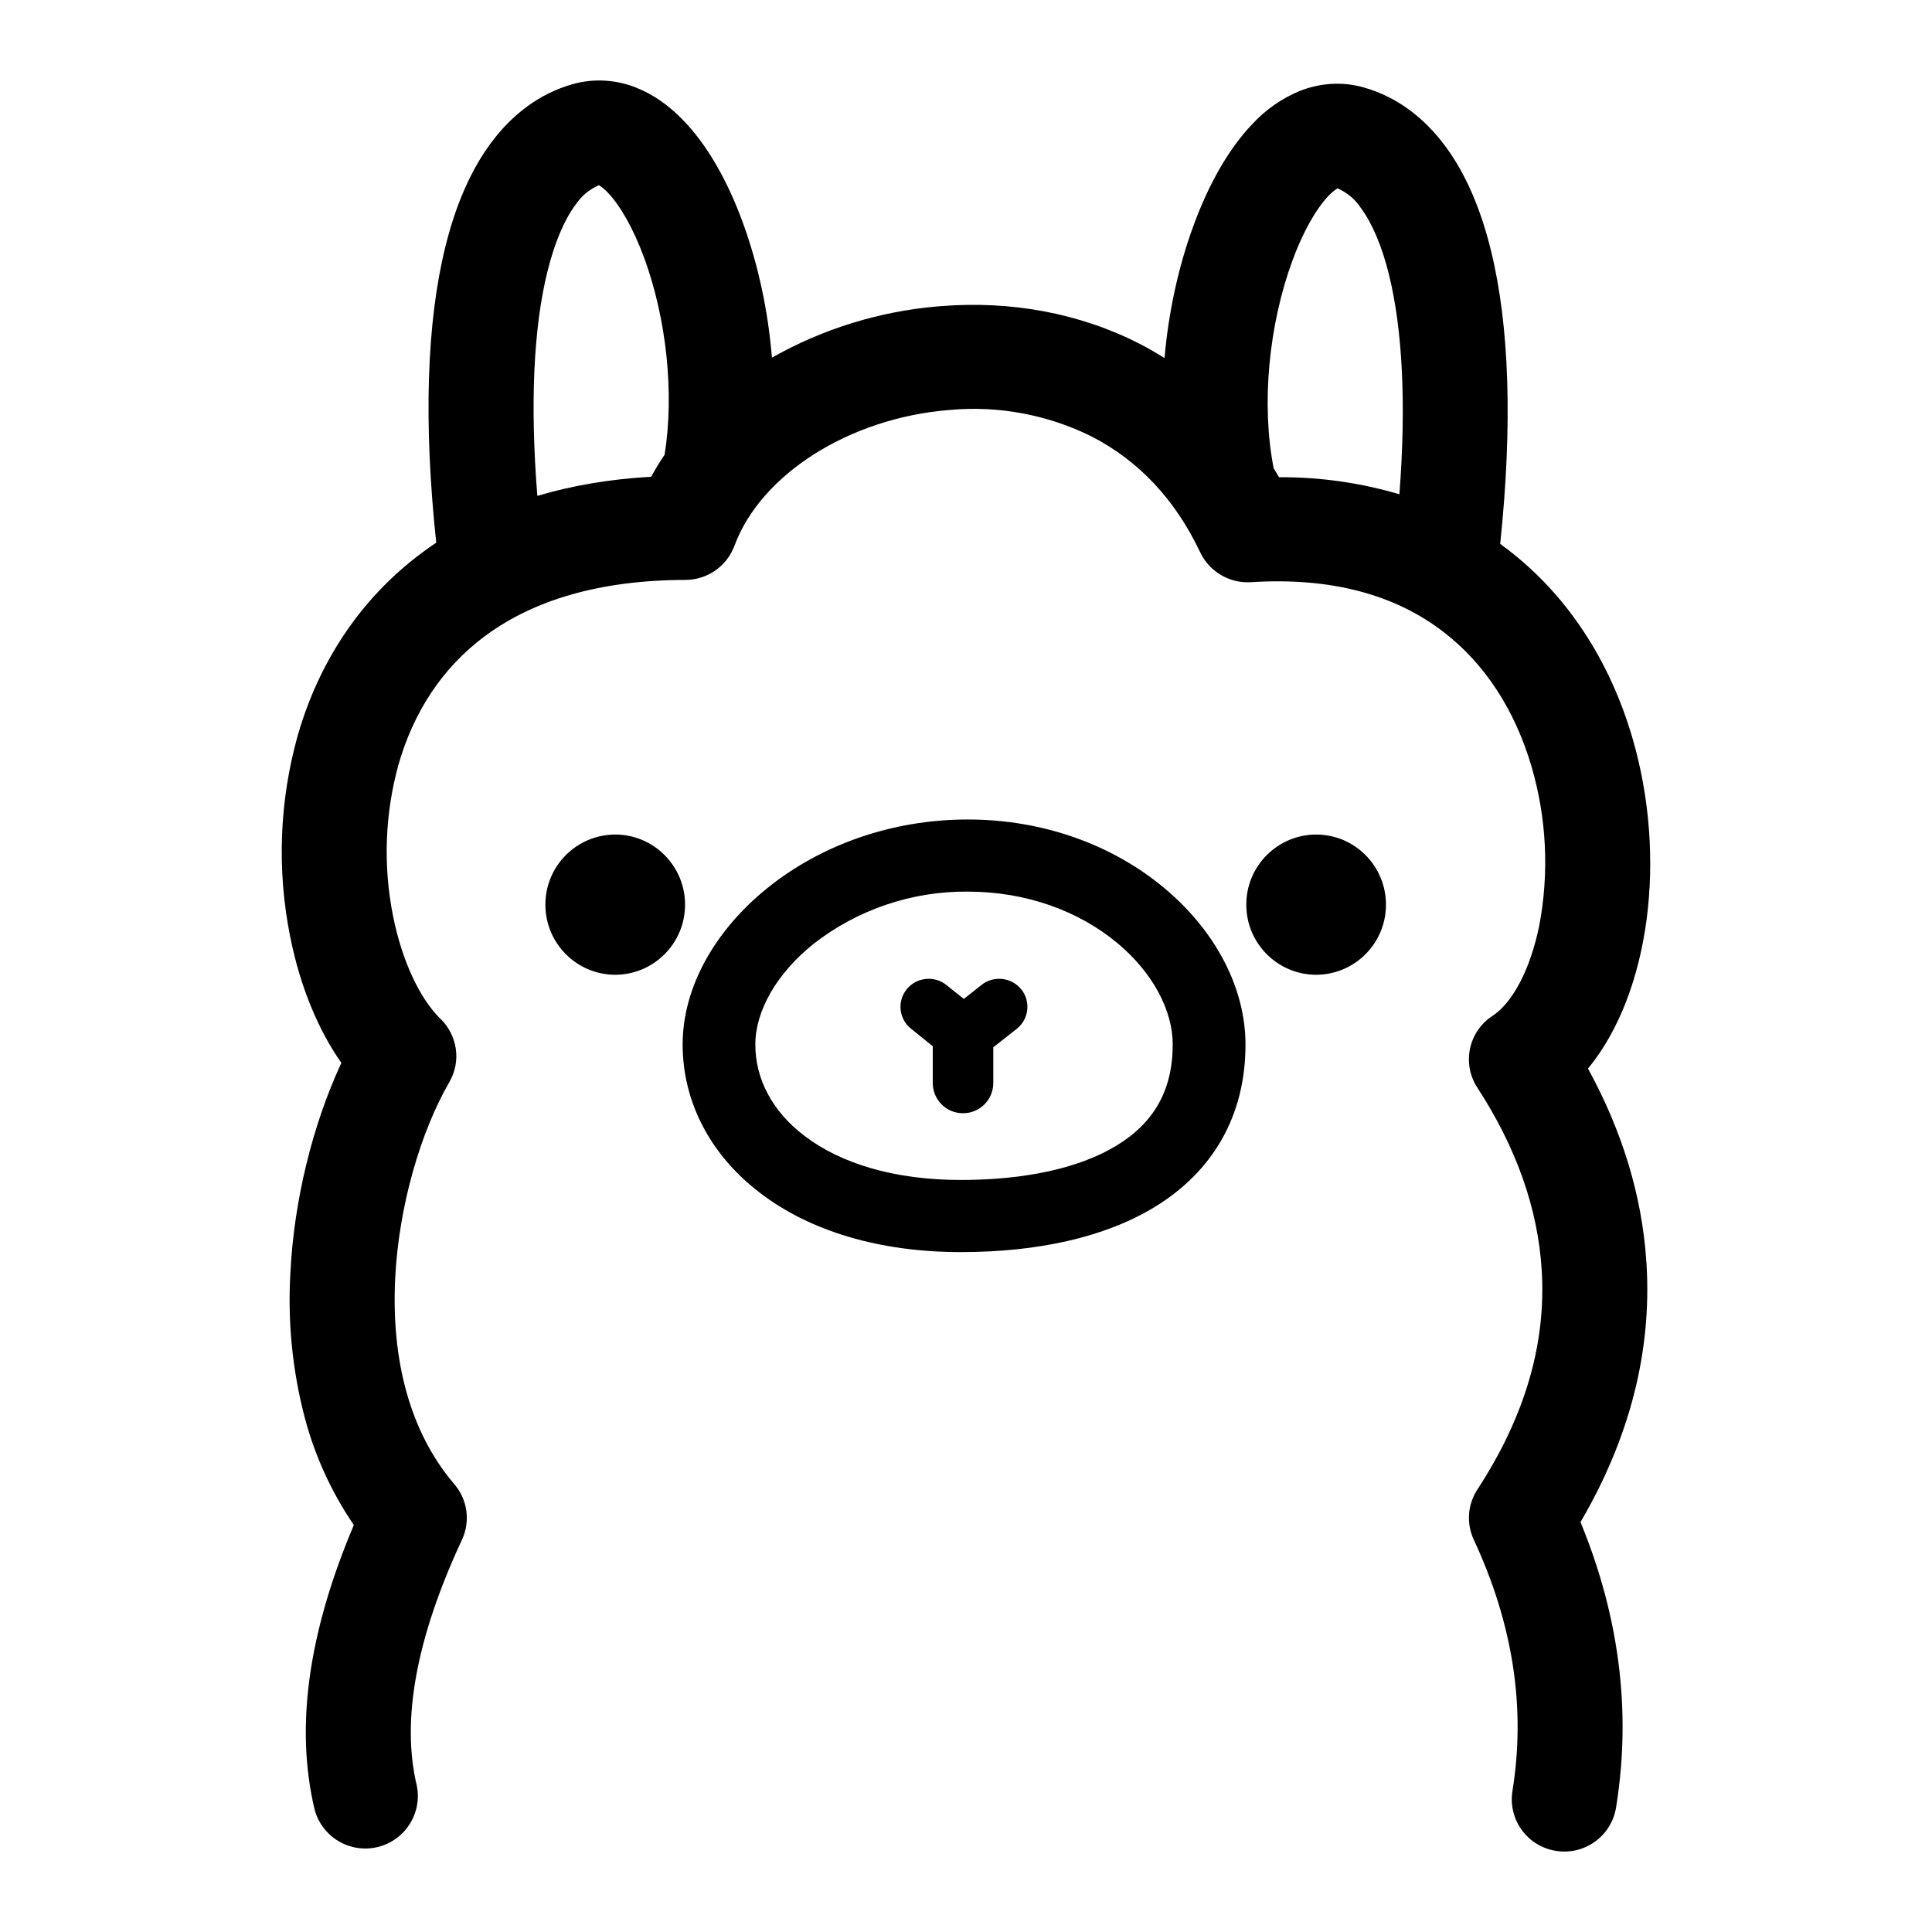
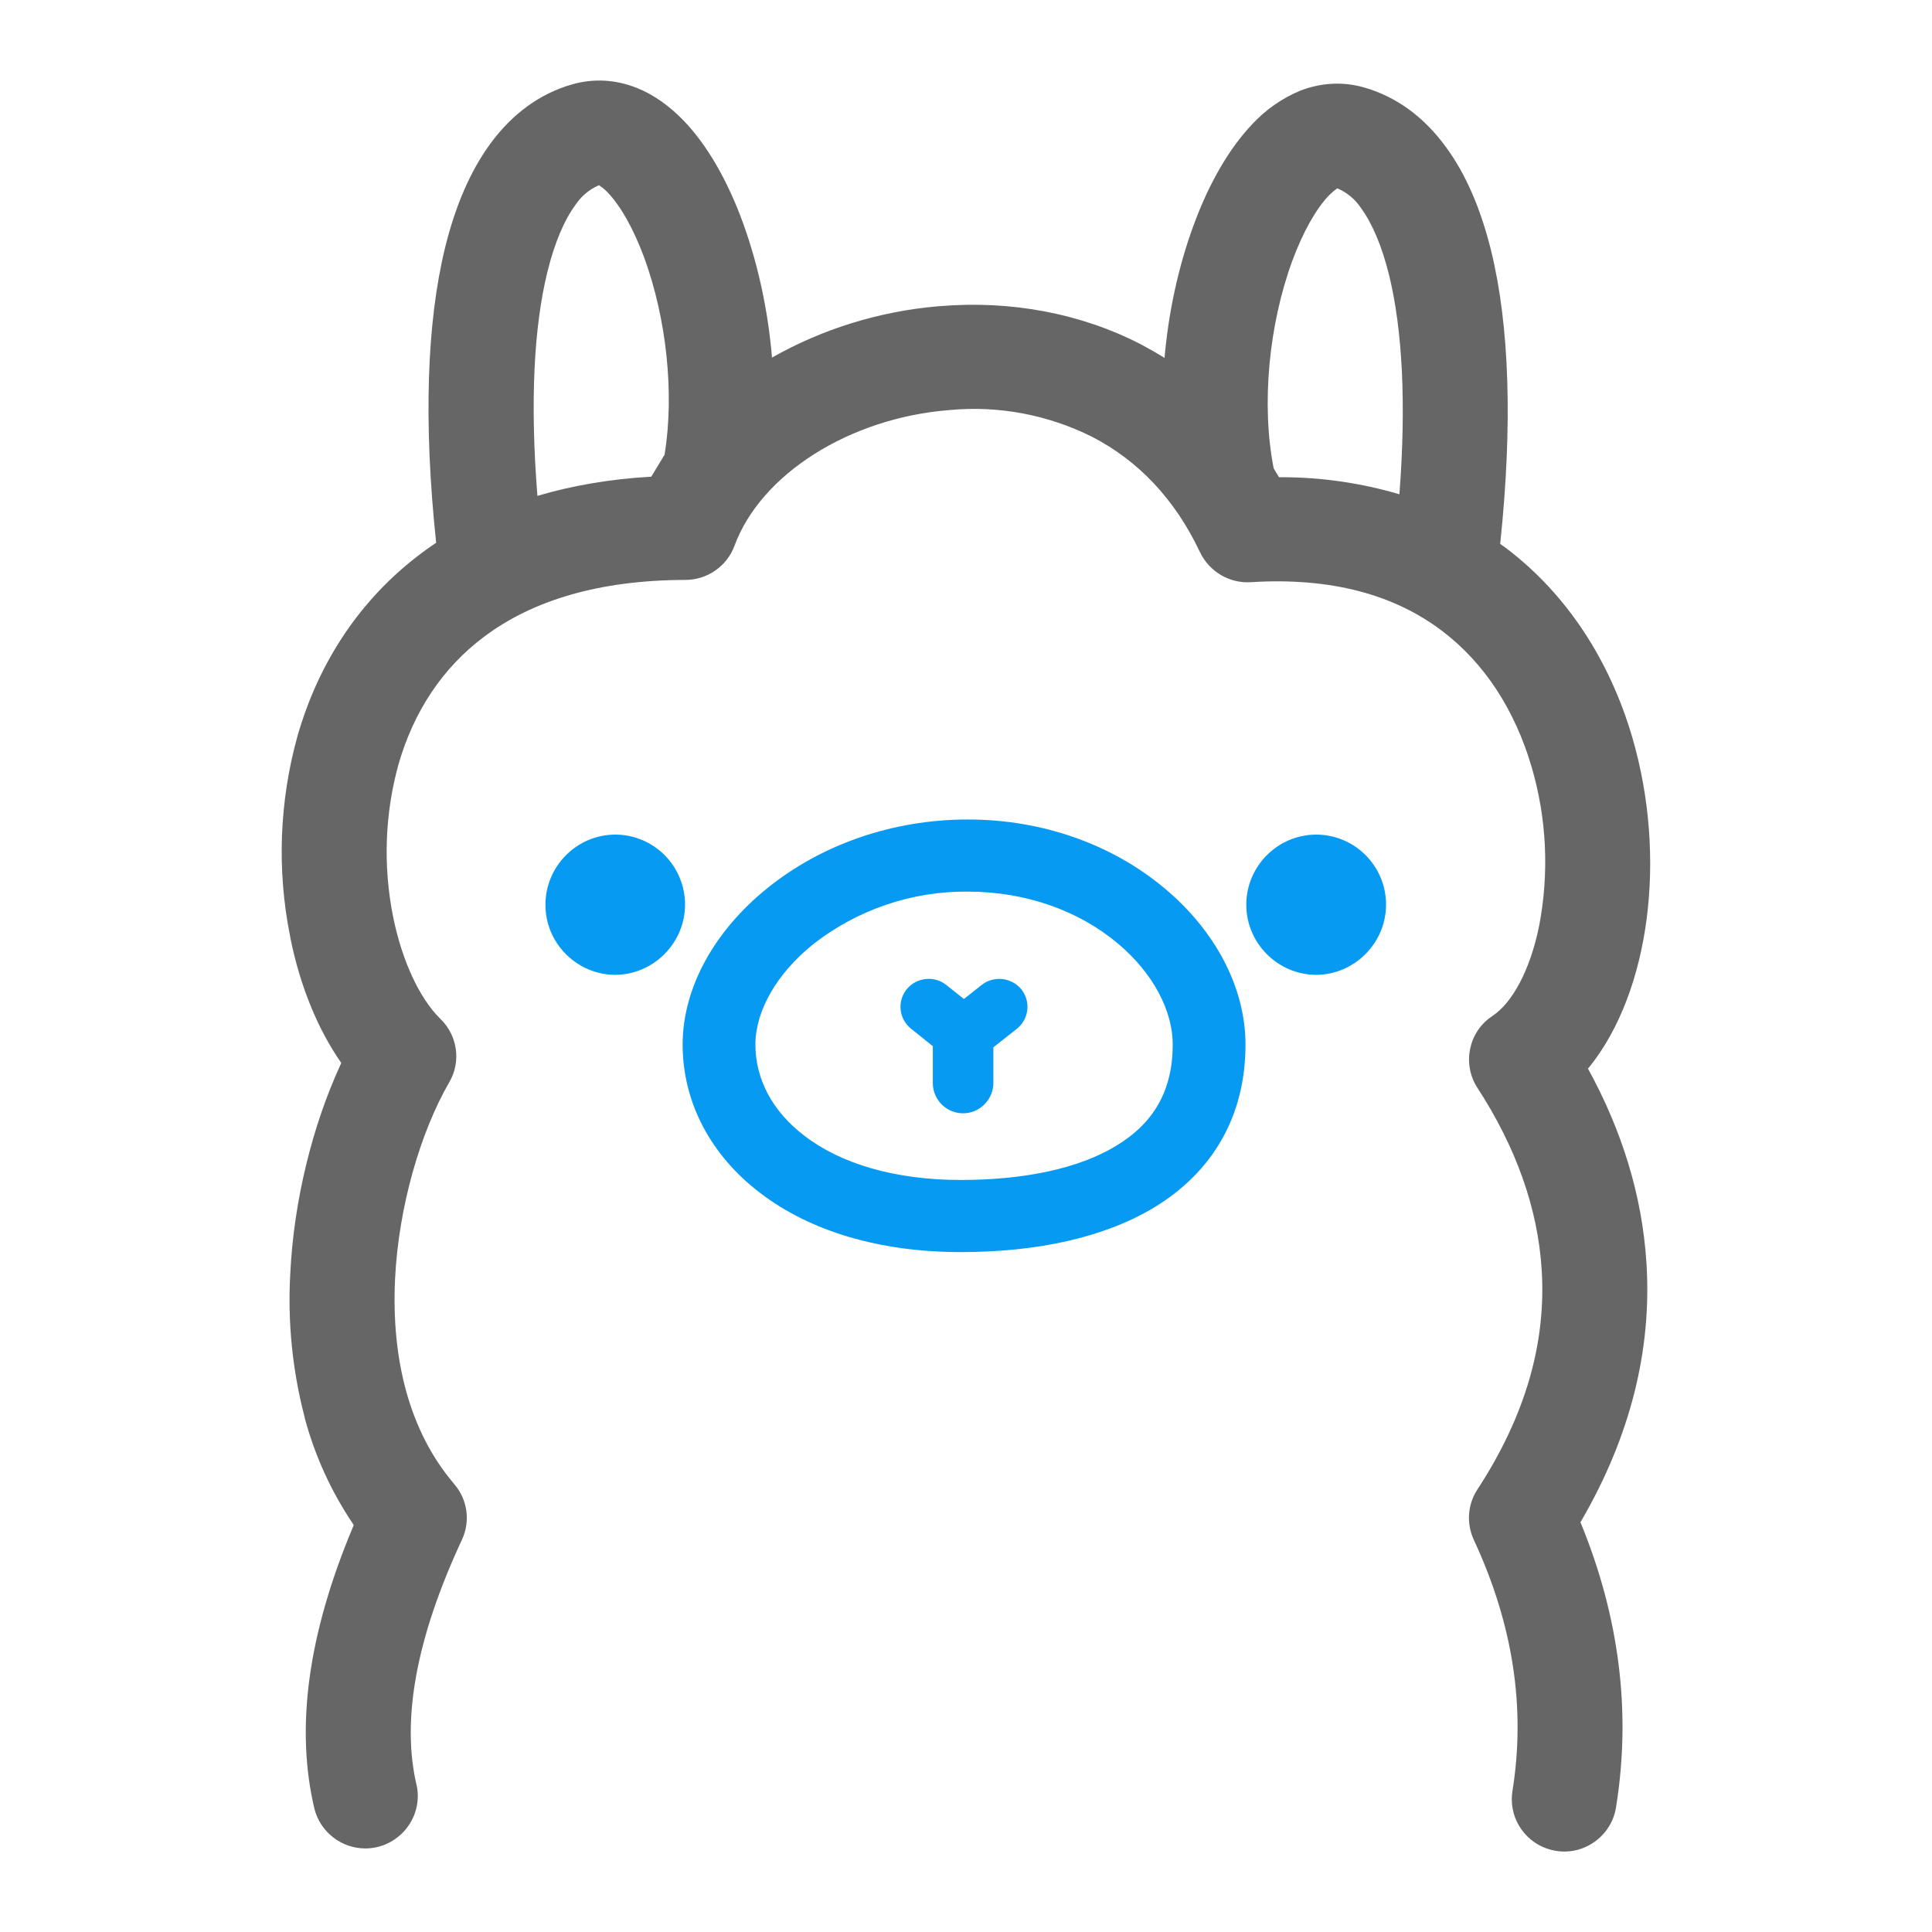
- <svg xmlns="http://www.w3.org/2000/svg" fill="currentColor" fill-rule="evenodd" height="1em" style="flex:none;line-height:1" viewBox="0 0 24 24" width="1em">
-   <path d="M7.905 1.09c.216.085.411.225.588.41.295.306.544.744.734 1.263.191.522.315 1.1.362 1.68a5.054 5.054 0 012.049-.636l.051-.004c.87-.07 1.73.087 2.48.474.101.053.2.11.297.17.05-.569.172-1.134.36-1.644.19-.52.439-.957.733-1.264a1.67 1.67 0 01.589-.41c.257-.1.53-.118.796-.042.401.114.745.368 1.016.737.248.337.434.769.561 1.287.23.934.27 2.163.115 3.645l.053.04.026.019c.757.576 1.284 1.397 1.563 2.35.435 1.487.216 3.155-.534 4.088l-.018.021.002.003c.417.762.67 1.567.724 2.4l.002.03c.064 1.065-.2 2.137-.814 3.19l-.007.01.01.024c.472 1.157.62 2.322.438 3.486l-.006.039a.651.651 0 01-.747.536.648.648 0 01-.54-.742c.167-1.033.01-2.069-.48-3.123a.643.643 0 01.04-.617l.004-.006c.604-.924.854-1.83.8-2.72-.046-.779-.325-1.544-.8-2.273a.644.644 0 01.18-.886l.009-.006c.243-.159.467-.565.58-1.12a4.229 4.229 0 00-.095-1.974c-.205-.7-.58-1.284-1.105-1.683-.595-.454-1.383-.673-2.38-.61a.653.653 0 01-.632-.371c-.314-.665-.772-1.141-1.343-1.436a3.288 3.288 0 00-1.772-.332c-1.245.099-2.343.801-2.67 1.686a.652.652 0 01-.61.425c-1.067.002-1.893.252-2.497.703-.522.39-.878.935-1.066 1.588a4.07 4.07 0 00-.068 1.886c.112.558.331 1.02.582 1.269l.008.007c.212.207.257.53.109.785-.36.622-.629 1.549-.673 2.44-.05 1.018.186 1.902.719 2.536l.016.019a.643.643 0 01.095.69c-.576 1.236-.753 2.252-.562 3.052a.652.652 0 01-1.269.298c-.243-1.018-.078-2.184.473-3.498l.014-.035-.008-.012a4.339 4.339 0 01-.598-1.309l-.005-.019a5.764 5.764 0 01-.177-1.785c.044-.91.278-1.842.622-2.59l.012-.026-.002-.002c-.293-.418-.51-.953-.63-1.545l-.005-.024a5.352 5.352 0 01.093-2.49c.262-.915.777-1.701 1.536-2.269.06-.045.123-.09.186-.132-.159-1.493-.119-2.73.112-3.67.127-.518.314-.95.562-1.287.27-.368.614-.622 1.015-.737.266-.076.54-.059.797.042zm4.116 9.09c.936 0 1.8.313 2.446.855.63.527 1.005 1.235 1.005 1.94 0 .888-.406 1.58-1.133 2.022-.62.375-1.451.557-2.403.557-1.009 0-1.871-.259-2.493-.734-.617-.47-.963-1.13-.963-1.845 0-.707.398-1.417 1.056-1.946.668-.537 1.55-.849 2.485-.849zm0 .896a3.07 3.07 0 00-1.916.65c-.461.37-.722.835-.722 1.25 0 .428.21.829.61 1.134.455.347 1.124.548 1.943.548.799 0 1.473-.147 1.932-.426.463-.28.7-.686.7-1.257 0-.423-.246-.89-.683-1.256-.484-.405-1.14-.643-1.864-.643zm.662 1.21l.004.004c.12.151.095.37-.056.49l-.292.23v.446a.375.375 0 01-.376.373.375.375 0 01-.376-.373v-.46l-.271-.218a.347.347 0 01-.052-.49.353.353 0 01.494-.051l.215.172.22-.174a.353.353 0 01.49.051zm-5.04-1.919c.478 0 .867.39.867.871a.87.87 0 01-.868.871.87.87 0 01-.867-.87.87.87 0 01.867-.872zm8.706 0c.48 0 .868.39.868.871a.87.87 0 01-.868.871.87.87 0 01-.867-.87.87.87 0 01.867-.872zM7.44 2.3l-.003.002a.659.659 0 00-.285.238l-.005.006c-.138.189-.258.467-.348.832-.17.692-.216 1.631-.124 2.782.43-.128.899-.208 1.404-.237l.01-.001.019-.034c.046-.082.095-.161.148-.239.123-.771.022-1.692-.253-2.444-.134-.364-.297-.65-.453-.813a.628.628 0 00-.107-.09L7.44 2.3zm9.174.04l-.002.001a.628.628 0 00-.107.09c-.156.163-.32.45-.453.814-.29.794-.387 1.776-.23 2.572l.058.097.008.014h.03a5.184 5.184 0 011.466.212c.086-1.124.038-2.043-.128-2.722-.09-.365-.21-.643-.349-.832l-.004-.006a.659.659 0 00-.285-.239h-.004z" />
+ <svg xmlns="http://www.w3.org/2000/svg" width="100%" height="100%" viewBox="0 0 12 12" version="1.1" xml:space="preserve" style="fill-rule:evenodd;clip-rule:evenodd;stroke-linejoin:round;stroke-miterlimit:2;">
+   <path d="M6.011,5.09C6.479,5.09 6.911,5.247 7.234,5.518C7.549,5.781 7.736,6.135 7.736,6.488C7.736,6.932 7.533,7.278 7.17,7.499C6.86,7.686 6.444,7.777 5.968,7.777C5.464,7.777 5.033,7.648 4.722,7.41C4.413,7.175 4.24,6.845 4.24,6.488C4.24,6.134 4.439,5.779 4.768,5.515C5.102,5.246 5.543,5.09 6.011,5.09ZM6.01,5.538C5.664,5.535 5.326,5.65 5.053,5.863C4.822,6.048 4.692,6.281 4.692,6.488C4.692,6.702 4.797,6.903 4.997,7.055C5.224,7.229 5.559,7.329 5.968,7.329C6.368,7.329 6.705,7.256 6.934,7.116C7.166,6.976 7.284,6.773 7.284,6.488C7.284,6.276 7.161,6.043 6.943,5.86C6.701,5.657 6.373,5.538 6.01,5.538ZM6.342,6.143L6.344,6.145C6.404,6.221 6.391,6.33 6.316,6.39L6.17,6.505L6.17,6.728C6.169,6.831 6.084,6.915 5.982,6.915C5.879,6.915 5.794,6.831 5.794,6.728L5.794,6.498L5.658,6.389C5.617,6.356 5.593,6.306 5.593,6.254C5.593,6.214 5.607,6.175 5.632,6.144C5.693,6.07 5.804,6.058 5.879,6.119L5.987,6.205L6.097,6.118C6.171,6.059 6.281,6.07 6.342,6.143ZM8.175,5.184C8.415,5.184 8.609,5.379 8.609,5.619C8.609,5.857 8.413,6.054 8.175,6.055C7.936,6.054 7.741,5.858 7.741,5.62C7.74,5.381 7.936,5.184 8.175,5.184ZM3.822,5.184C4.061,5.184 4.255,5.379 4.255,5.619C4.255,5.857 4.059,6.054 3.821,6.055C3.583,6.054 3.387,5.858 3.388,5.62C3.387,5.381 3.583,5.184 3.821,5.184L3.822,5.184Z" style="fill:rgb(6,154,243);" />
+   <path d="M3.953,0.545C4.061,0.588 4.158,0.658 4.247,0.75C4.394,0.903 4.519,1.122 4.614,1.382C4.709,1.643 4.771,1.932 4.795,2.221C5.109,2.043 5.459,1.935 5.819,1.903L5.845,1.901C6.279,1.866 6.71,1.945 7.085,2.138C7.135,2.165 7.185,2.193 7.233,2.223C7.258,1.939 7.319,1.656 7.413,1.401C7.508,1.141 7.633,0.923 7.78,0.769C7.862,0.681 7.962,0.611 8.074,0.564C8.203,0.514 8.339,0.505 8.472,0.543C8.673,0.6 8.845,0.727 8.98,0.912C9.104,1.08 9.197,1.296 9.261,1.555C9.376,2.022 9.396,2.637 9.318,3.378L9.358,3.407C9.736,3.695 10,4.106 10.139,4.582C10.356,5.326 10.247,6.16 9.872,6.627L9.863,6.637L9.864,6.639C10.073,7.02 10.199,7.422 10.226,7.839L10.227,7.854C10.259,8.386 10.127,8.922 9.82,9.449L9.816,9.454L9.821,9.466C10.057,10.044 10.131,10.627 10.04,11.209L10.037,11.228C10.008,11.404 9.84,11.525 9.664,11.496C9.507,11.471 9.39,11.335 9.39,11.176C9.39,11.159 9.391,11.142 9.394,11.125C9.477,10.609 9.399,10.091 9.154,9.564C9.108,9.464 9.115,9.348 9.174,9.255L9.176,9.252C9.478,8.79 9.603,8.337 9.576,7.892C9.553,7.503 9.413,7.12 9.176,6.756C9.081,6.609 9.121,6.41 9.266,6.313L9.27,6.31C9.392,6.23 9.504,6.027 9.56,5.75C9.623,5.421 9.607,5.083 9.513,4.763C9.41,4.413 9.223,4.121 8.96,3.921C8.663,3.694 8.269,3.585 7.77,3.616C7.637,3.625 7.512,3.551 7.454,3.431C7.297,3.098 7.068,2.86 6.783,2.713C6.509,2.576 6.202,2.518 5.897,2.547C5.274,2.596 4.725,2.947 4.562,3.39C4.515,3.517 4.393,3.602 4.257,3.602C3.723,3.603 3.31,3.728 3.008,3.954C2.747,4.149 2.569,4.421 2.475,4.748C2.39,5.055 2.379,5.378 2.441,5.691C2.497,5.97 2.607,6.201 2.732,6.325L2.736,6.329C2.842,6.432 2.865,6.594 2.791,6.721C2.611,7.032 2.476,7.496 2.454,7.941C2.429,8.45 2.547,8.892 2.814,9.209L2.822,9.219C2.904,9.314 2.923,9.449 2.869,9.564C2.581,10.182 2.493,10.69 2.588,11.09C2.593,11.111 2.595,11.133 2.595,11.155C2.595,11.334 2.448,11.481 2.269,11.481C2.122,11.481 1.992,11.381 1.954,11.239C1.832,10.73 1.915,10.147 2.19,9.49L2.197,9.472L2.193,9.466C2.058,9.266 1.957,9.045 1.894,8.812L1.892,8.802C1.816,8.511 1.786,8.21 1.803,7.91C1.825,7.455 1.942,6.989 2.114,6.615L2.12,6.602L2.119,6.601C1.973,6.392 1.864,6.124 1.804,5.828L1.802,5.816C1.719,5.403 1.735,4.977 1.848,4.571C1.979,4.114 2.237,3.721 2.616,3.437C2.646,3.414 2.678,3.392 2.709,3.371C2.63,2.624 2.65,2.006 2.765,1.536C2.829,1.277 2.922,1.061 3.046,0.892C3.181,0.708 3.353,0.581 3.554,0.524C3.687,0.486 3.824,0.494 3.952,0.545L3.953,0.545ZM3.72,1.15L3.719,1.151C3.661,1.176 3.611,1.218 3.576,1.27L3.574,1.273C3.505,1.367 3.445,1.506 3.4,1.689C3.315,2.035 3.292,2.504 3.338,3.08C3.553,3.016 3.787,2.976 4.04,2.961L4.045,2.961L4.128,2.824C4.19,2.439 4.139,1.978 4.002,1.602C3.935,1.42 3.853,1.277 3.775,1.196C3.759,1.179 3.741,1.164 3.721,1.151L3.72,1.15ZM8.307,1.17L8.306,1.17C8.287,1.183 8.269,1.199 8.253,1.215C8.175,1.297 8.093,1.44 8.026,1.622C7.881,2.019 7.833,2.511 7.911,2.909L7.944,2.964L7.959,2.964C8.207,2.964 8.454,3 8.692,3.07C8.735,2.508 8.711,2.049 8.628,1.709C8.583,1.527 8.523,1.388 8.454,1.293L8.452,1.29C8.416,1.237 8.367,1.196 8.309,1.171L8.307,1.17Z" style="fill:rgb(102,102,102);" />
</svg>
